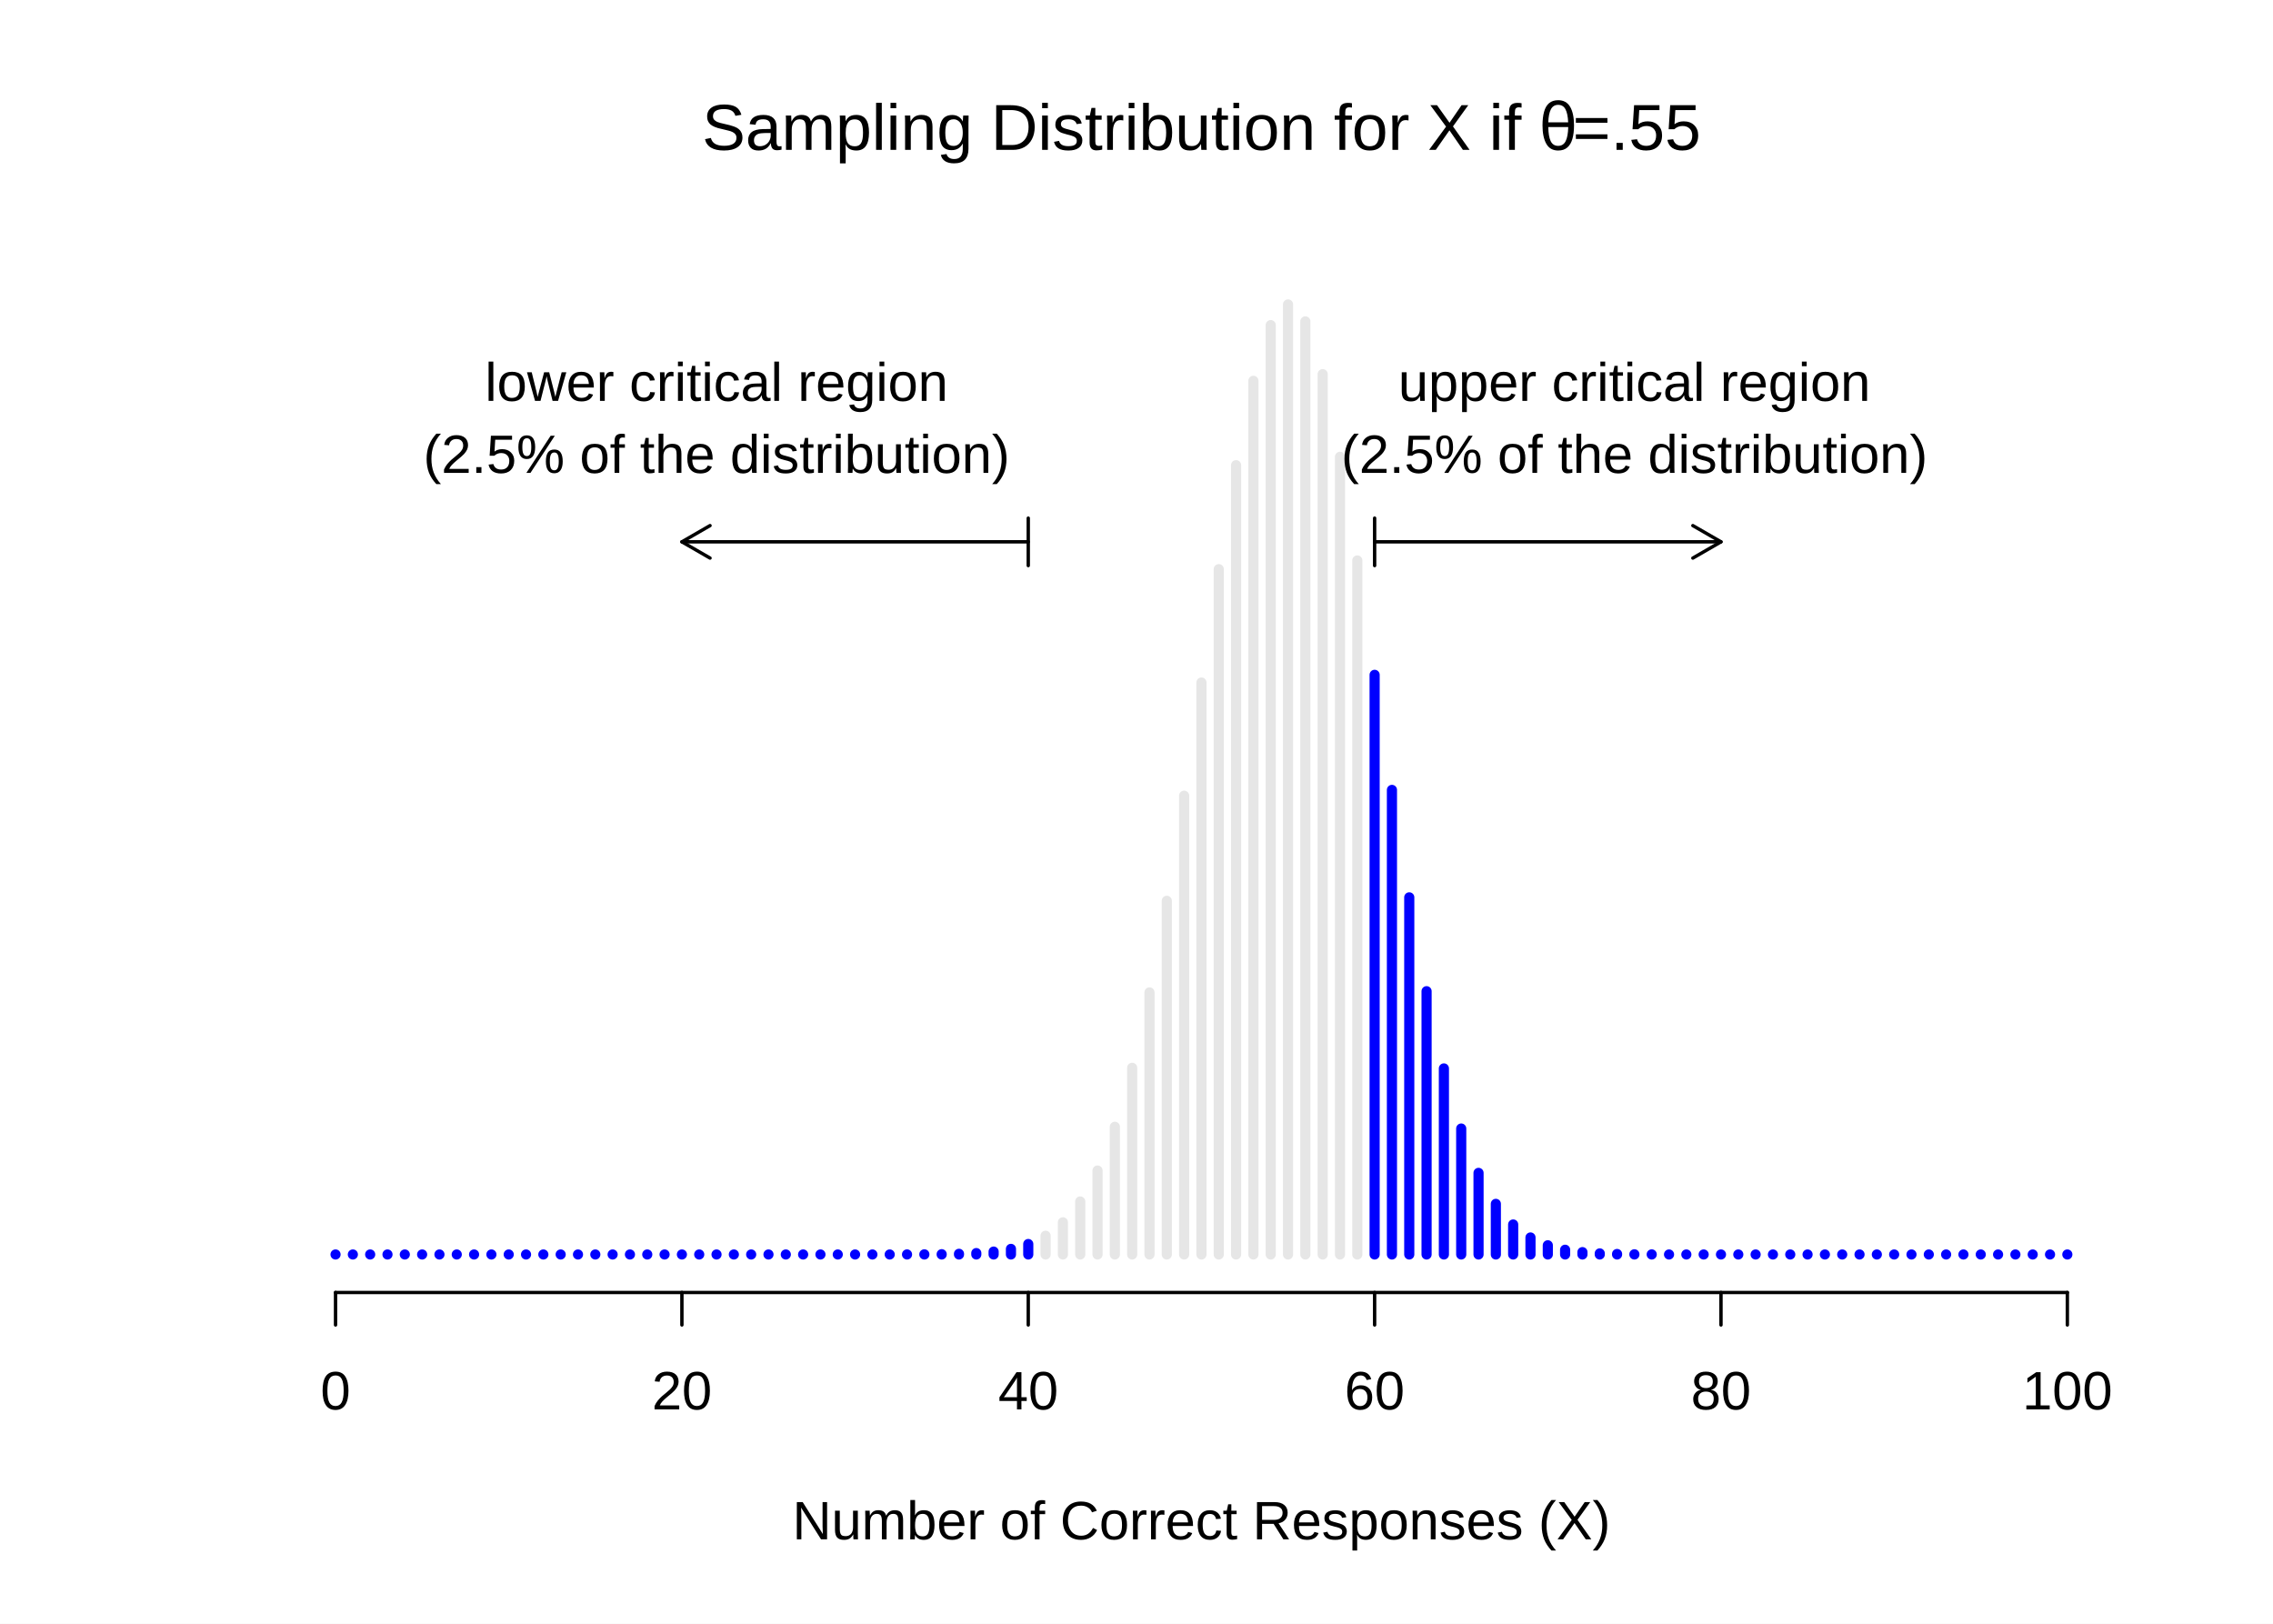
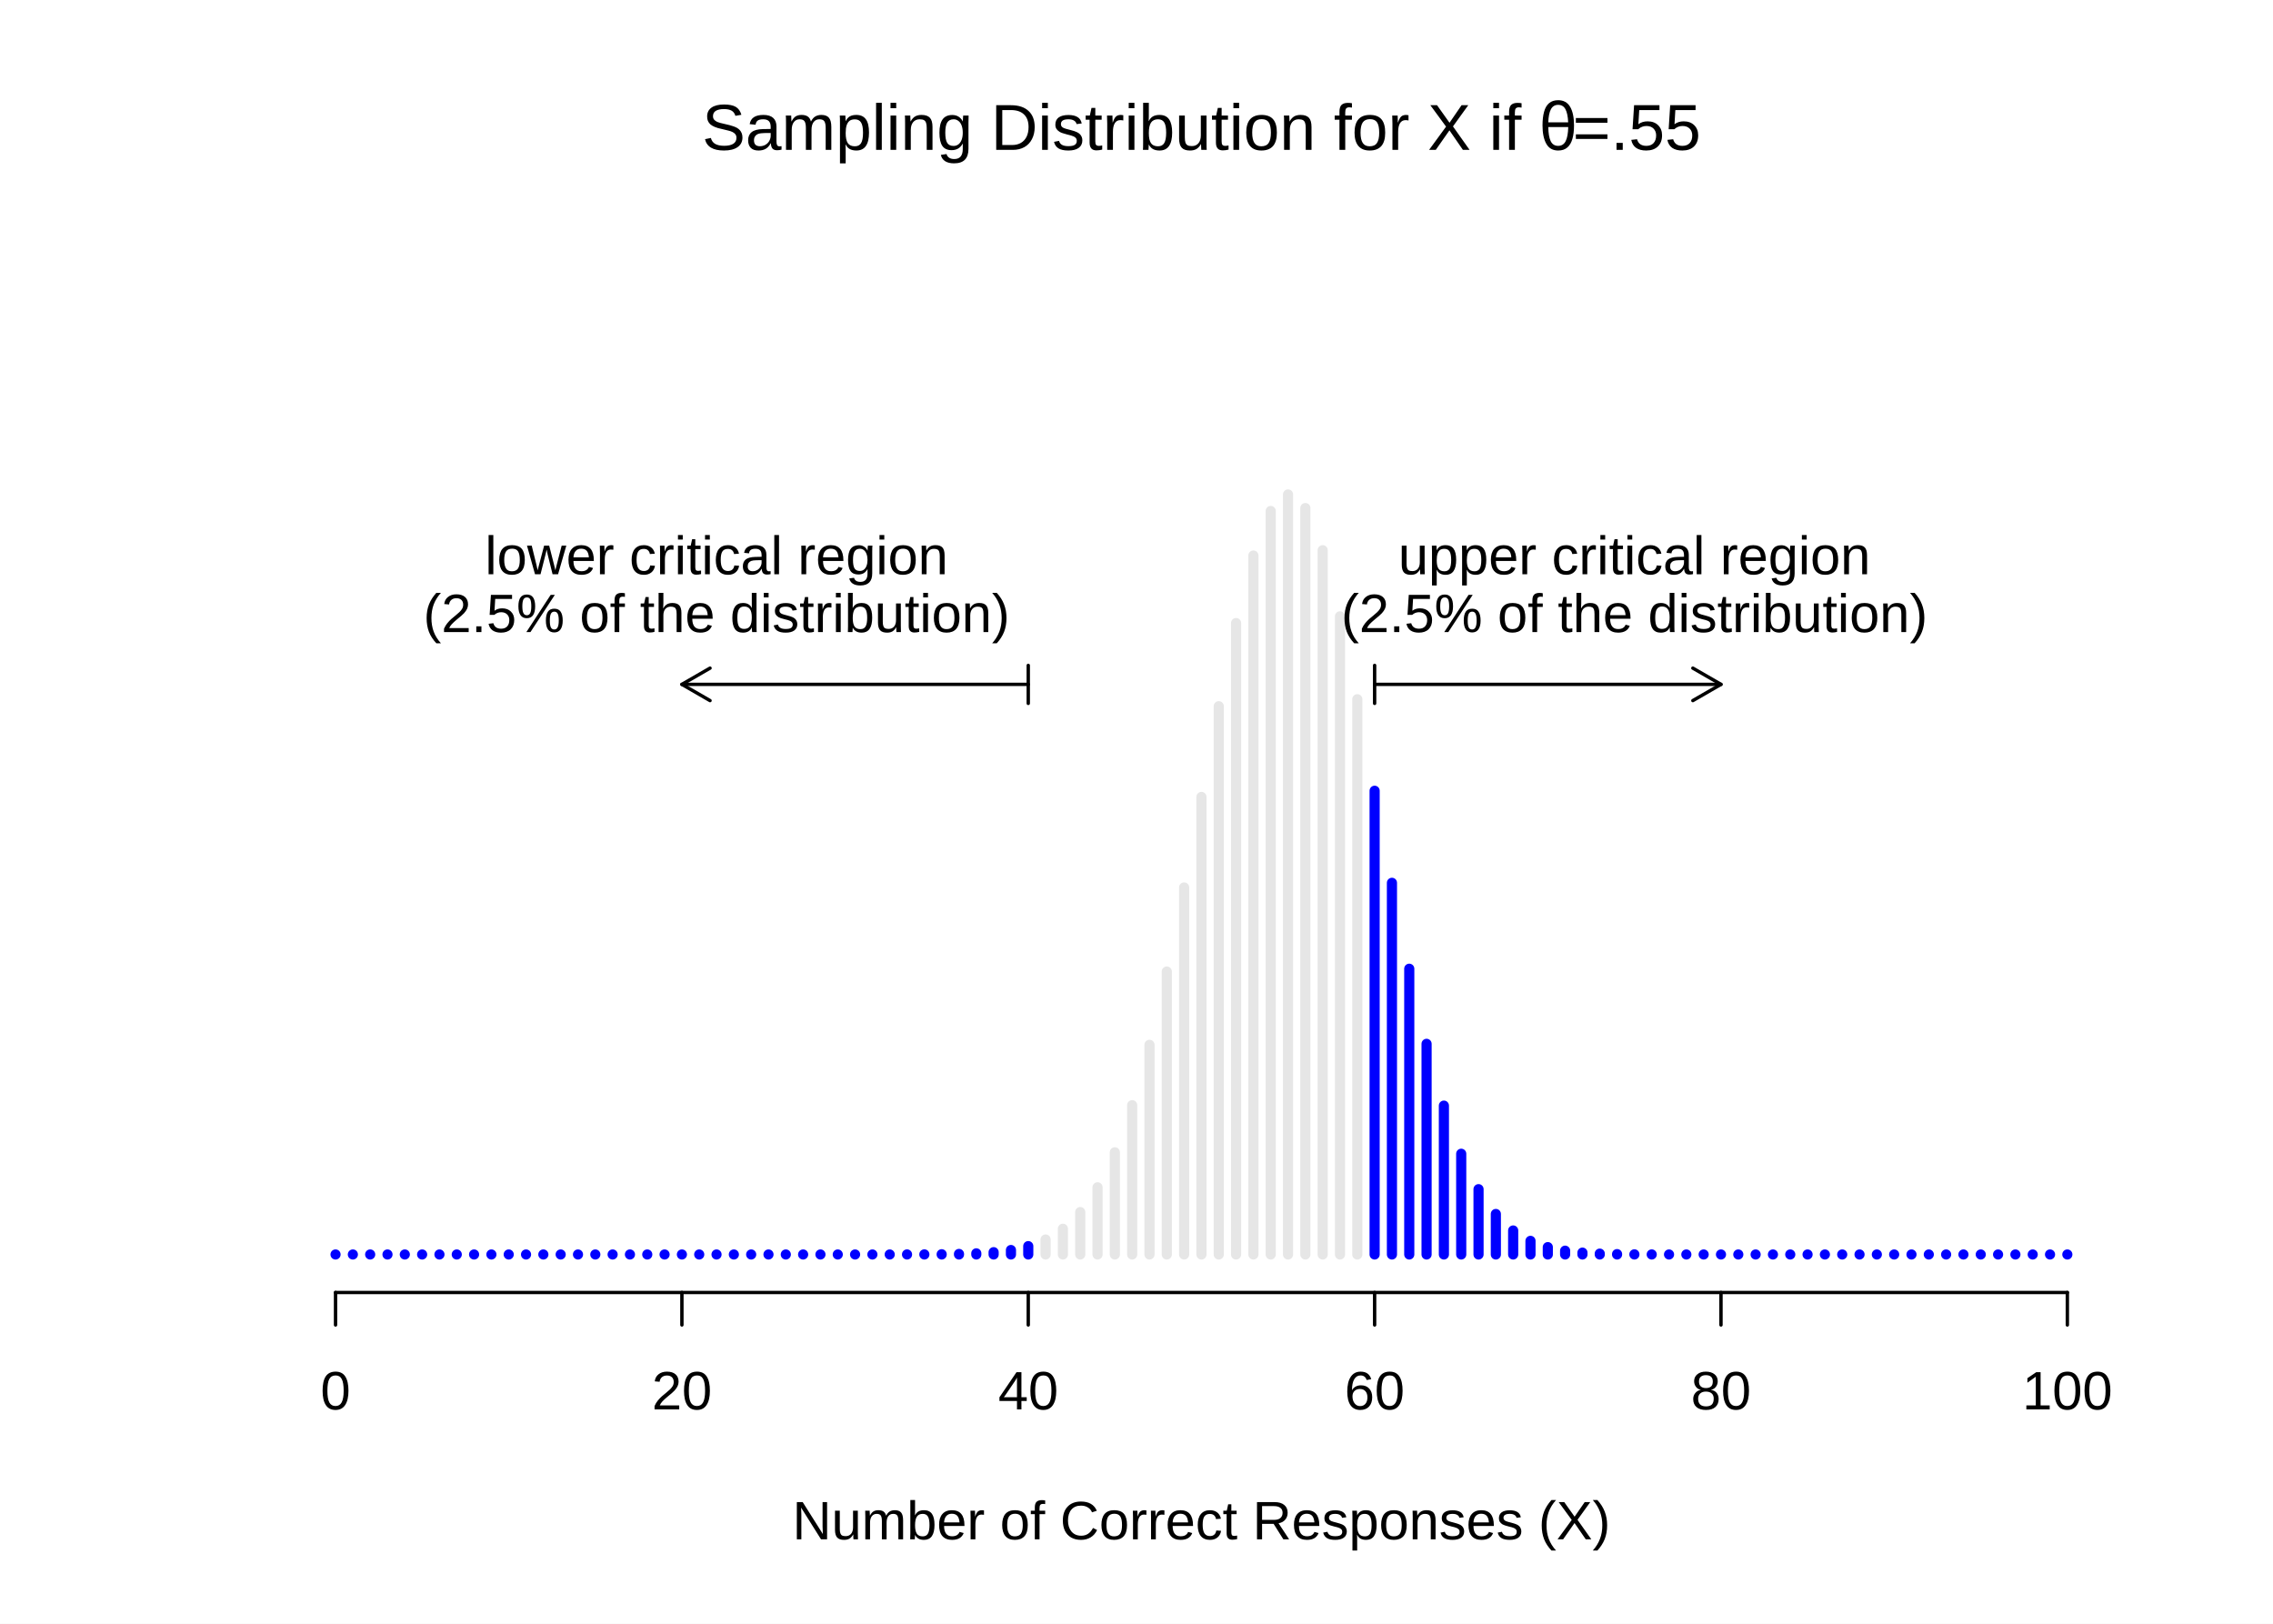
<svg xmlns="http://www.w3.org/2000/svg" class="svglite" width="504.00pt" height="360.00pt" viewBox="0 0 504.00 360.00">
  <defs>
    <style type="text/css">
    .svglite line, .svglite polyline, .svglite polygon, .svglite path, .svglite rect, .svglite circle {
      fill: none;
      stroke: #000000;
      stroke-linecap: round;
      stroke-linejoin: round;
      stroke-miterlimit: 10.00;
    }
    .svglite text {
      white-space: pre;
    }
  </style>
  </defs>
  <rect width="100%" height="100%" style="stroke: none; fill: #FFFFFF;" />
  <defs>
    <clipPath id="cpMC4wMHw1MDQuMDB8MC4wMHwzNjAuMDA=">
      <rect x="0.00" y="0.00" width="504.00" height="360.00" />
    </clipPath>
  </defs>
  <g clip-path="url(#cpMC4wMHw1MDQuMDB8MC4wMHwzNjAuMDA=)">
    <line x1="74.40" y1="286.56" x2="458.40" y2="286.56" style="stroke-width: 0.75;" />
    <line x1="74.40" y1="286.56" x2="74.40" y2="293.76" style="stroke-width: 0.75;" />
    <line x1="151.20" y1="286.56" x2="151.20" y2="293.76" style="stroke-width: 0.75;" />
    <line x1="228.00" y1="286.56" x2="228.00" y2="293.76" style="stroke-width: 0.75;" />
    <line x1="304.80" y1="286.56" x2="304.80" y2="293.76" style="stroke-width: 0.75;" />
    <line x1="381.60" y1="286.56" x2="381.60" y2="293.76" style="stroke-width: 0.75;" />
    <line x1="458.40" y1="286.56" x2="458.40" y2="293.76" style="stroke-width: 0.75;" />
    <text x="74.40" y="312.48" text-anchor="middle" style="font-size: 12.00px; font-family: &quot;Arial&quot;;" textLength="6.67px" lengthAdjust="spacingAndGlyphs">0</text>
    <text x="151.20" y="312.48" text-anchor="middle" style="font-size: 12.00px; font-family: &quot;Arial&quot;;" textLength="13.35px" lengthAdjust="spacingAndGlyphs">20</text>
    <text x="228.00" y="312.48" text-anchor="middle" style="font-size: 12.00px; font-family: &quot;Arial&quot;;" textLength="13.35px" lengthAdjust="spacingAndGlyphs">40</text>
    <text x="304.80" y="312.48" text-anchor="middle" style="font-size: 12.00px; font-family: &quot;Arial&quot;;" textLength="13.35px" lengthAdjust="spacingAndGlyphs">60</text>
    <text x="381.60" y="312.48" text-anchor="middle" style="font-size: 12.00px; font-family: &quot;Arial&quot;;" textLength="13.35px" lengthAdjust="spacingAndGlyphs">80</text>
    <text x="458.40" y="312.48" text-anchor="middle" style="font-size: 12.00px; font-family: &quot;Arial&quot;;" textLength="20.02px" lengthAdjust="spacingAndGlyphs">100</text>
    <text x="266.40" y="341.28" text-anchor="middle" style="font-size: 12.00px; font-family: &quot;Arial&quot;;" textLength="181.40px" lengthAdjust="spacingAndGlyphs">Number of Correct Responses (X)</text>
  </g>
  <defs>
    <clipPath id="cpNTkuMDR8NDczLjc2fDU5LjA0fDI4Ni41Ng==">
      <rect x="59.04" y="59.04" width="414.72" height="227.52" />
    </clipPath>
  </defs>
  <g clip-path="url(#cpNTkuMDR8NDczLjc2fDU5LjA0fDI4Ni41Ng==)">
    <line x1="74.40" y1="278.13" x2="74.40" y2="278.13" style="stroke-width: 2.25; stroke: #0000FF;" />
    <line x1="78.24" y1="278.13" x2="78.24" y2="278.13" style="stroke-width: 2.25; stroke: #0000FF;" />
    <line x1="82.08" y1="278.13" x2="82.08" y2="278.13" style="stroke-width: 2.25; stroke: #0000FF;" />
    <line x1="85.92" y1="278.13" x2="85.92" y2="278.13" style="stroke-width: 2.25; stroke: #0000FF;" />
    <line x1="89.76" y1="278.13" x2="89.76" y2="278.13" style="stroke-width: 2.25; stroke: #0000FF;" />
    <line x1="93.60" y1="278.13" x2="93.60" y2="278.13" style="stroke-width: 2.25; stroke: #0000FF;" />
    <line x1="97.44" y1="278.13" x2="97.44" y2="278.13" style="stroke-width: 2.25; stroke: #0000FF;" />
    <line x1="101.28" y1="278.13" x2="101.28" y2="278.13" style="stroke-width: 2.25; stroke: #0000FF;" />
    <line x1="105.12" y1="278.13" x2="105.12" y2="278.13" style="stroke-width: 2.25; stroke: #0000FF;" />
    <line x1="108.96" y1="278.13" x2="108.96" y2="278.13" style="stroke-width: 2.25; stroke: #0000FF;" />
    <line x1="112.80" y1="278.13" x2="112.80" y2="278.13" style="stroke-width: 2.25; stroke: #0000FF;" />
    <line x1="116.64" y1="278.13" x2="116.64" y2="278.13" style="stroke-width: 2.25; stroke: #0000FF;" />
    <line x1="120.48" y1="278.13" x2="120.48" y2="278.13" style="stroke-width: 2.25; stroke: #0000FF;" />
    <line x1="124.32" y1="278.13" x2="124.32" y2="278.13" style="stroke-width: 2.25; stroke: #0000FF;" />
    <line x1="128.16" y1="278.13" x2="128.16" y2="278.13" style="stroke-width: 2.25; stroke: #0000FF;" />
    <line x1="132.00" y1="278.13" x2="132.00" y2="278.13" style="stroke-width: 2.25; stroke: #0000FF;" />
    <line x1="135.84" y1="278.13" x2="135.84" y2="278.13" style="stroke-width: 2.25; stroke: #0000FF;" />
    <line x1="139.68" y1="278.13" x2="139.68" y2="278.13" style="stroke-width: 2.25; stroke: #0000FF;" />
    <line x1="143.52" y1="278.13" x2="143.52" y2="278.13" style="stroke-width: 2.25; stroke: #0000FF;" />
    <line x1="147.36" y1="278.13" x2="147.36" y2="278.13" style="stroke-width: 2.25; stroke: #0000FF;" />
    <line x1="151.20" y1="278.13" x2="151.20" y2="278.13" style="stroke-width: 2.25; stroke: #0000FF;" />
    <line x1="155.04" y1="278.13" x2="155.04" y2="278.13" style="stroke-width: 2.25; stroke: #0000FF;" />
    <line x1="158.88" y1="278.13" x2="158.88" y2="278.13" style="stroke-width: 2.25; stroke: #0000FF;" />
    <line x1="162.72" y1="278.13" x2="162.72" y2="278.13" style="stroke-width: 2.25; stroke: #0000FF;" />
    <line x1="166.56" y1="278.13" x2="166.56" y2="278.13" style="stroke-width: 2.25; stroke: #0000FF;" />
    <line x1="170.40" y1="278.13" x2="170.40" y2="278.13" style="stroke-width: 2.25; stroke: #0000FF;" />
    <line x1="174.24" y1="278.13" x2="174.24" y2="278.13" style="stroke-width: 2.25; stroke: #0000FF;" />
    <line x1="178.08" y1="278.13" x2="178.08" y2="278.13" style="stroke-width: 2.25; stroke: #0000FF;" />
    <line x1="181.92" y1="278.13" x2="181.92" y2="278.13" style="stroke-width: 2.25; stroke: #0000FF;" />
    <line x1="185.76" y1="278.13" x2="185.76" y2="278.13" style="stroke-width: 2.25; stroke: #0000FF;" />
    <line x1="189.60" y1="278.13" x2="189.60" y2="278.13" style="stroke-width: 2.25; stroke: #0000FF;" />
    <line x1="193.44" y1="278.13" x2="193.44" y2="278.13" style="stroke-width: 2.25; stroke: #0000FF;" />
    <line x1="197.28" y1="278.13" x2="197.28" y2="278.13" style="stroke-width: 2.25; stroke: #0000FF;" />
    <line x1="201.12" y1="278.13" x2="201.12" y2="278.12" style="stroke-width: 2.25; stroke: #0000FF;" />
-     <line x1="204.96" y1="278.13" x2="204.96" y2="278.10" style="stroke-width: 2.25; stroke: #0000FF;" />
-     <line x1="208.80" y1="278.13" x2="208.80" y2="278.07" style="stroke-width: 2.25; stroke: #0000FF;" />
-     <line x1="212.64" y1="278.13" x2="212.64" y2="277.98" style="stroke-width: 2.25; stroke: #0000FF;" />
-     <line x1="216.48" y1="278.13" x2="216.48" y2="277.82" style="stroke-width: 2.25; stroke: #0000FF;" />
-     <line x1="220.32" y1="278.13" x2="220.32" y2="277.49" style="stroke-width: 2.25; stroke: #0000FF;" />
-     <line x1="224.16" y1="278.13" x2="224.16" y2="276.89" style="stroke-width: 2.25; stroke: #0000FF;" />
-     <line x1="228.00" y1="278.13" x2="228.00" y2="275.81" style="stroke-width: 2.25; stroke: #0000FF;" />
-     <line x1="231.84" y1="278.13" x2="231.84" y2="273.98" style="stroke-width: 2.25; stroke: #E6E6E6;" />
-     <line x1="235.68" y1="278.13" x2="235.68" y2="271.00" style="stroke-width: 2.25; stroke: #E6E6E6;" />
-     <line x1="239.52" y1="278.13" x2="239.52" y2="266.38" style="stroke-width: 2.25; stroke: #E6E6E6;" />
-     <line x1="243.36" y1="278.13" x2="243.36" y2="259.52" style="stroke-width: 2.25; stroke: #E6E6E6;" />
-     <line x1="247.20" y1="278.13" x2="247.20" y2="249.82" style="stroke-width: 2.25; stroke: #E6E6E6;" />
-     <line x1="251.04" y1="278.13" x2="251.04" y2="236.75" style="stroke-width: 2.25; stroke: #E6E6E6;" />
-     <line x1="254.88" y1="278.13" x2="254.88" y2="220.03" style="stroke-width: 2.25; stroke: #E6E6E6;" />
-     <line x1="258.72" y1="278.13" x2="258.72" y2="199.72" style="stroke-width: 2.25; stroke: #E6E6E6;" />
-     <line x1="262.56" y1="278.13" x2="262.56" y2="176.42" style="stroke-width: 2.25; stroke: #E6E6E6;" />
-     <line x1="266.40" y1="278.13" x2="266.40" y2="151.33" style="stroke-width: 2.25; stroke: #E6E6E6;" />
-     <line x1="270.24" y1="278.13" x2="270.24" y2="126.19" style="stroke-width: 2.25; stroke: #E6E6E6;" />
-     <line x1="274.08" y1="278.13" x2="274.08" y2="103.14" style="stroke-width: 2.25; stroke: #E6E6E6;" />
-     <line x1="277.92" y1="278.13" x2="277.92" y2="84.43" style="stroke-width: 2.25; stroke: #E6E6E6;" />
-     <line x1="281.76" y1="278.13" x2="281.76" y2="72.08" style="stroke-width: 2.25; stroke: #E6E6E6;" />
-     <line x1="285.60" y1="278.13" x2="285.60" y2="67.50" style="stroke-width: 2.25; stroke: #E6E6E6;" />
-     <line x1="289.44" y1="278.13" x2="289.44" y2="71.26" style="stroke-width: 2.25; stroke: #E6E6E6;" />
-     <line x1="293.28" y1="278.13" x2="293.28" y2="82.96" style="stroke-width: 2.25; stroke: #E6E6E6;" />
-     <line x1="297.12" y1="278.13" x2="297.12" y2="101.28" style="stroke-width: 2.25; stroke: #E6E6E6;" />
-     <line x1="300.96" y1="278.13" x2="300.96" y2="124.26" style="stroke-width: 2.25; stroke: #E6E6E6;" />
-     <line x1="304.80" y1="278.13" x2="304.80" y2="149.62" style="stroke-width: 2.25; stroke: #0000FF;" />
-     <line x1="308.64" y1="278.13" x2="308.64" y2="175.13" style="stroke-width: 2.25; stroke: #0000FF;" />
-     <line x1="312.48" y1="278.13" x2="312.48" y2="198.95" style="stroke-width: 2.25; stroke: #0000FF;" />
-     <line x1="316.32" y1="278.13" x2="316.32" y2="219.76" style="stroke-width: 2.25; stroke: #0000FF;" />
-     <line x1="320.16" y1="278.13" x2="320.16" y2="236.88" style="stroke-width: 2.25; stroke: #0000FF;" />
-     <line x1="324.00" y1="278.13" x2="324.00" y2="250.21" style="stroke-width: 2.25; stroke: #0000FF;" />
-     <line x1="327.84" y1="278.13" x2="327.84" y2="260.04" style="stroke-width: 2.25; stroke: #0000FF;" />
-     <line x1="331.68" y1="278.13" x2="331.68" y2="266.91" style="stroke-width: 2.25; stroke: #0000FF;" />
-     <line x1="335.52" y1="278.13" x2="335.52" y2="271.48" style="stroke-width: 2.25; stroke: #0000FF;" />
-     <line x1="339.36" y1="278.13" x2="339.36" y2="274.36" style="stroke-width: 2.25; stroke: #0000FF;" />
-     <line x1="343.20" y1="278.13" x2="343.20" y2="276.09" style="stroke-width: 2.25; stroke: #0000FF;" />
-     <line x1="347.04" y1="278.13" x2="347.04" y2="277.08" style="stroke-width: 2.25; stroke: #0000FF;" />
-     <line x1="350.88" y1="278.13" x2="350.88" y2="277.61" style="stroke-width: 2.25; stroke: #0000FF;" />
-     <line x1="354.72" y1="278.13" x2="354.72" y2="277.89" style="stroke-width: 2.25; stroke: #0000FF;" />
-     <line x1="358.56" y1="278.13" x2="358.56" y2="278.02" style="stroke-width: 2.25; stroke: #0000FF;" />
-     <line x1="362.40" y1="278.13" x2="362.40" y2="278.09" style="stroke-width: 2.25; stroke: #0000FF;" />
-     <line x1="366.24" y1="278.13" x2="366.24" y2="278.11" style="stroke-width: 2.25; stroke: #0000FF;" />
+     <line x1="204.96" y1="278.13" x2="204.96" y2="278.11" style="stroke-width: 2.25; stroke: #0000FF;" />
+     <line x1="208.80" y1="278.13" x2="208.80" y2="278.08" style="stroke-width: 2.25; stroke: #0000FF;" />
+     <line x1="212.64" y1="278.13" x2="212.64" y2="278.01" style="stroke-width: 2.25; stroke: #0000FF;" />
+     <line x1="216.48" y1="278.13" x2="216.48" y2="277.88" style="stroke-width: 2.25; stroke: #0000FF;" />
+     <line x1="220.32" y1="278.13" x2="220.32" y2="277.62" style="stroke-width: 2.25; stroke: #0000FF;" />
+     <line x1="224.16" y1="278.13" x2="224.16" y2="277.14" style="stroke-width: 2.25; stroke: #0000FF;" />
+     <line x1="228.00" y1="278.13" x2="228.00" y2="276.28" style="stroke-width: 2.25; stroke: #0000FF;" />
+     <line x1="231.84" y1="278.13" x2="231.84" y2="274.81" style="stroke-width: 2.25; stroke: #E6E6E6;" />
+     <line x1="235.68" y1="278.13" x2="235.68" y2="272.43" style="stroke-width: 2.25; stroke: #E6E6E6;" />
+     <line x1="239.52" y1="278.13" x2="239.52" y2="268.73" style="stroke-width: 2.25; stroke: #E6E6E6;" />
+     <line x1="243.36" y1="278.13" x2="243.36" y2="263.24" style="stroke-width: 2.25; stroke: #E6E6E6;" />
+     <line x1="247.20" y1="278.13" x2="247.20" y2="255.48" style="stroke-width: 2.25; stroke: #E6E6E6;" />
+     <line x1="251.04" y1="278.13" x2="251.04" y2="245.03" style="stroke-width: 2.25; stroke: #E6E6E6;" />
+     <line x1="254.88" y1="278.13" x2="254.88" y2="231.65" style="stroke-width: 2.25; stroke: #E6E6E6;" />
+     <line x1="258.72" y1="278.13" x2="258.72" y2="215.40" style="stroke-width: 2.25; stroke: #E6E6E6;" />
+     <line x1="262.56" y1="278.13" x2="262.56" y2="196.76" style="stroke-width: 2.25; stroke: #E6E6E6;" />
+     <line x1="266.40" y1="278.13" x2="266.40" y2="176.69" style="stroke-width: 2.25; stroke: #E6E6E6;" />
+     <line x1="270.24" y1="278.13" x2="270.24" y2="156.58" style="stroke-width: 2.25; stroke: #E6E6E6;" />
+     <line x1="274.08" y1="278.13" x2="274.08" y2="138.14" style="stroke-width: 2.25; stroke: #E6E6E6;" />
+     <line x1="277.92" y1="278.13" x2="277.92" y2="123.17" style="stroke-width: 2.25; stroke: #E6E6E6;" />
+     <line x1="281.76" y1="278.13" x2="281.76" y2="113.29" style="stroke-width: 2.25; stroke: #E6E6E6;" />
+     <line x1="285.60" y1="278.13" x2="285.60" y2="109.63" style="stroke-width: 2.25; stroke: #E6E6E6;" />
+     <line x1="289.44" y1="278.13" x2="289.44" y2="112.64" style="stroke-width: 2.25; stroke: #E6E6E6;" />
+     <line x1="293.28" y1="278.13" x2="293.28" y2="121.99" style="stroke-width: 2.25; stroke: #E6E6E6;" />
+     <line x1="297.12" y1="278.13" x2="297.12" y2="136.65" style="stroke-width: 2.25; stroke: #E6E6E6;" />
+     <line x1="300.96" y1="278.13" x2="300.96" y2="155.03" style="stroke-width: 2.25; stroke: #E6E6E6;" />
+     <line x1="304.80" y1="278.13" x2="304.80" y2="175.32" style="stroke-width: 2.25; stroke: #0000FF;" />
+     <line x1="308.64" y1="278.13" x2="308.64" y2="195.73" style="stroke-width: 2.25; stroke: #0000FF;" />
+     <line x1="312.48" y1="278.13" x2="312.48" y2="214.78" style="stroke-width: 2.25; stroke: #0000FF;" />
+     <line x1="316.32" y1="278.13" x2="316.32" y2="231.43" style="stroke-width: 2.25; stroke: #0000FF;" />
+     <line x1="320.16" y1="278.13" x2="320.16" y2="245.13" style="stroke-width: 2.25; stroke: #0000FF;" />
+     <line x1="324.00" y1="278.13" x2="324.00" y2="255.80" style="stroke-width: 2.25; stroke: #0000FF;" />
+     <line x1="327.84" y1="278.13" x2="327.84" y2="263.65" style="stroke-width: 2.25; stroke: #0000FF;" />
+     <line x1="331.68" y1="278.13" x2="331.68" y2="269.15" style="stroke-width: 2.25; stroke: #0000FF;" />
+     <line x1="335.52" y1="278.13" x2="335.52" y2="272.81" style="stroke-width: 2.25; stroke: #0000FF;" />
+     <line x1="339.36" y1="278.13" x2="339.36" y2="275.11" style="stroke-width: 2.25; stroke: #0000FF;" />
+     <line x1="343.20" y1="278.13" x2="343.20" y2="276.50" style="stroke-width: 2.25; stroke: #0000FF;" />
+     <line x1="347.04" y1="278.13" x2="347.04" y2="277.29" style="stroke-width: 2.25; stroke: #0000FF;" />
+     <line x1="350.88" y1="278.13" x2="350.88" y2="277.72" style="stroke-width: 2.25; stroke: #0000FF;" />
+     <line x1="354.72" y1="278.13" x2="354.72" y2="277.94" style="stroke-width: 2.25; stroke: #0000FF;" />
+     <line x1="358.56" y1="278.13" x2="358.56" y2="278.05" style="stroke-width: 2.25; stroke: #0000FF;" />
+     <line x1="362.40" y1="278.13" x2="362.40" y2="278.10" style="stroke-width: 2.25; stroke: #0000FF;" />
+     <line x1="366.24" y1="278.13" x2="366.24" y2="278.12" style="stroke-width: 2.25; stroke: #0000FF;" />
    <line x1="370.08" y1="278.13" x2="370.08" y2="278.13" style="stroke-width: 2.25; stroke: #0000FF;" />
    <line x1="373.92" y1="278.13" x2="373.92" y2="278.13" style="stroke-width: 2.25; stroke: #0000FF;" />
    <line x1="377.76" y1="278.13" x2="377.76" y2="278.13" style="stroke-width: 2.25; stroke: #0000FF;" />
    <line x1="381.60" y1="278.13" x2="381.60" y2="278.13" style="stroke-width: 2.25; stroke: #0000FF;" />
    <line x1="385.44" y1="278.13" x2="385.44" y2="278.13" style="stroke-width: 2.25; stroke: #0000FF;" />
    <line x1="389.28" y1="278.13" x2="389.28" y2="278.13" style="stroke-width: 2.25; stroke: #0000FF;" />
    <line x1="393.12" y1="278.13" x2="393.12" y2="278.13" style="stroke-width: 2.25; stroke: #0000FF;" />
    <line x1="396.96" y1="278.13" x2="396.96" y2="278.13" style="stroke-width: 2.25; stroke: #0000FF;" />
    <line x1="400.80" y1="278.13" x2="400.80" y2="278.13" style="stroke-width: 2.25; stroke: #0000FF;" />
    <line x1="404.64" y1="278.13" x2="404.64" y2="278.13" style="stroke-width: 2.25; stroke: #0000FF;" />
    <line x1="408.48" y1="278.13" x2="408.48" y2="278.13" style="stroke-width: 2.25; stroke: #0000FF;" />
    <line x1="412.32" y1="278.13" x2="412.32" y2="278.13" style="stroke-width: 2.25; stroke: #0000FF;" />
    <line x1="416.16" y1="278.13" x2="416.16" y2="278.13" style="stroke-width: 2.25; stroke: #0000FF;" />
    <line x1="420.00" y1="278.13" x2="420.00" y2="278.13" style="stroke-width: 2.25; stroke: #0000FF;" />
    <line x1="423.84" y1="278.13" x2="423.84" y2="278.13" style="stroke-width: 2.25; stroke: #0000FF;" />
    <line x1="427.68" y1="278.13" x2="427.68" y2="278.13" style="stroke-width: 2.25; stroke: #0000FF;" />
    <line x1="431.52" y1="278.13" x2="431.52" y2="278.13" style="stroke-width: 2.25; stroke: #0000FF;" />
    <line x1="435.36" y1="278.13" x2="435.36" y2="278.13" style="stroke-width: 2.25; stroke: #0000FF;" />
    <line x1="439.20" y1="278.13" x2="439.20" y2="278.13" style="stroke-width: 2.25; stroke: #0000FF;" />
    <line x1="443.04" y1="278.13" x2="443.04" y2="278.13" style="stroke-width: 2.25; stroke: #0000FF;" />
    <line x1="446.88" y1="278.13" x2="446.88" y2="278.13" style="stroke-width: 2.25; stroke: #0000FF;" />
    <line x1="450.72" y1="278.13" x2="450.72" y2="278.13" style="stroke-width: 2.25; stroke: #0000FF;" />
    <line x1="454.56" y1="278.13" x2="454.56" y2="278.13" style="stroke-width: 2.25; stroke: #0000FF;" />
    <line x1="458.40" y1="278.13" x2="458.40" y2="278.13" style="stroke-width: 2.25; stroke: #0000FF;" />
-     <line x1="228.00" y1="120.13" x2="151.20" y2="120.13" style="stroke-width: 0.75;" />
-     <polyline points="157.44,116.53 151.20,120.13 157.44,123.73 " style="stroke-width: 0.75;" />
-     <polyline points="228.00,125.40 228.00,114.87 " style="stroke-width: 0.75;" />
-     <line x1="304.80" y1="120.13" x2="381.60" y2="120.13" style="stroke-width: 0.75;" />
-     <polyline points="375.36,123.73 381.60,120.13 375.36,116.53 " style="stroke-width: 0.75;" />
-     <polyline points="304.80,125.40 304.80,114.87 " style="stroke-width: 0.75;" />
-     <text x="158.88" y="88.88" text-anchor="middle" style="font-size: 12.00px; font-family: &quot;Arial&quot;;" textLength="102.69px" lengthAdjust="spacingAndGlyphs">lower critical region</text>
-     <text x="158.88" y="104.85" text-anchor="middle" style="font-size: 12.00px; font-family: &quot;Arial&quot;;" textLength="130.06px" lengthAdjust="spacingAndGlyphs">(2.5% of the distribution)</text>
-     <text x="362.40" y="88.88" text-anchor="middle" style="font-size: 12.00px; font-family: &quot;Arial&quot;;" textLength="104.71px" lengthAdjust="spacingAndGlyphs">upper critical region</text>
-     <text x="362.40" y="104.85" text-anchor="middle" style="font-size: 12.00px; font-family: &quot;Arial&quot;;" textLength="130.06px" lengthAdjust="spacingAndGlyphs">(2.5% of the distribution)</text>
+     <line x1="228.00" y1="151.73" x2="151.20" y2="151.73" style="stroke-width: 0.75;" />
+     <polyline points="157.44,148.13 151.20,151.73 157.44,155.33 " style="stroke-width: 0.75;" />
+     <polyline points="228.00,155.95 228.00,147.52 " style="stroke-width: 0.75;" />
+     <line x1="304.80" y1="151.73" x2="381.60" y2="151.73" style="stroke-width: 0.75;" />
+     <polyline points="375.36,155.33 381.60,151.73 375.36,148.13 " style="stroke-width: 0.75;" />
+     <polyline points="304.80,155.95 304.80,147.52 " style="stroke-width: 0.75;" />
+     <text x="158.88" y="127.32" text-anchor="middle" style="font-size: 12.00px; font-family: &quot;Arial&quot;;" textLength="102.69px" lengthAdjust="spacingAndGlyphs">lower critical region</text>
+     <text x="158.88" y="140.14" text-anchor="middle" style="font-size: 12.00px; font-family: &quot;Arial&quot;;" textLength="130.06px" lengthAdjust="spacingAndGlyphs">(2.5% of the distribution)</text>
+     <text x="362.40" y="127.32" text-anchor="middle" style="font-size: 12.00px; font-family: &quot;Arial&quot;;" textLength="104.71px" lengthAdjust="spacingAndGlyphs">upper critical region</text>
+     <text x="362.40" y="140.14" text-anchor="middle" style="font-size: 12.00px; font-family: &quot;Arial&quot;;" textLength="130.06px" lengthAdjust="spacingAndGlyphs">(2.5% of the distribution)</text>
  </g>
  <g clip-path="url(#cpMC4wMHw1MDQuMDB8MC4wMHwzNjAuMDA=)">
    <text x="155.67" y="33.23" style="font-size: 14.40px; font-family: &quot;Arial&quot;;" textLength="185.56px" lengthAdjust="spacingAndGlyphs">Sampling Distribution for X if </text>
    <text x="341.23" y="33.23" style="font-size: 14.40px; font-family: &quot;Symbol&quot;;" textLength="7.50px" lengthAdjust="spacingAndGlyphs">θ</text>
    <text x="348.72" y="33.23" style="font-size: 14.40px; font-family: &quot;Arial&quot;;" textLength="28.41px" lengthAdjust="spacingAndGlyphs">=.55</text>
  </g>
</svg>
